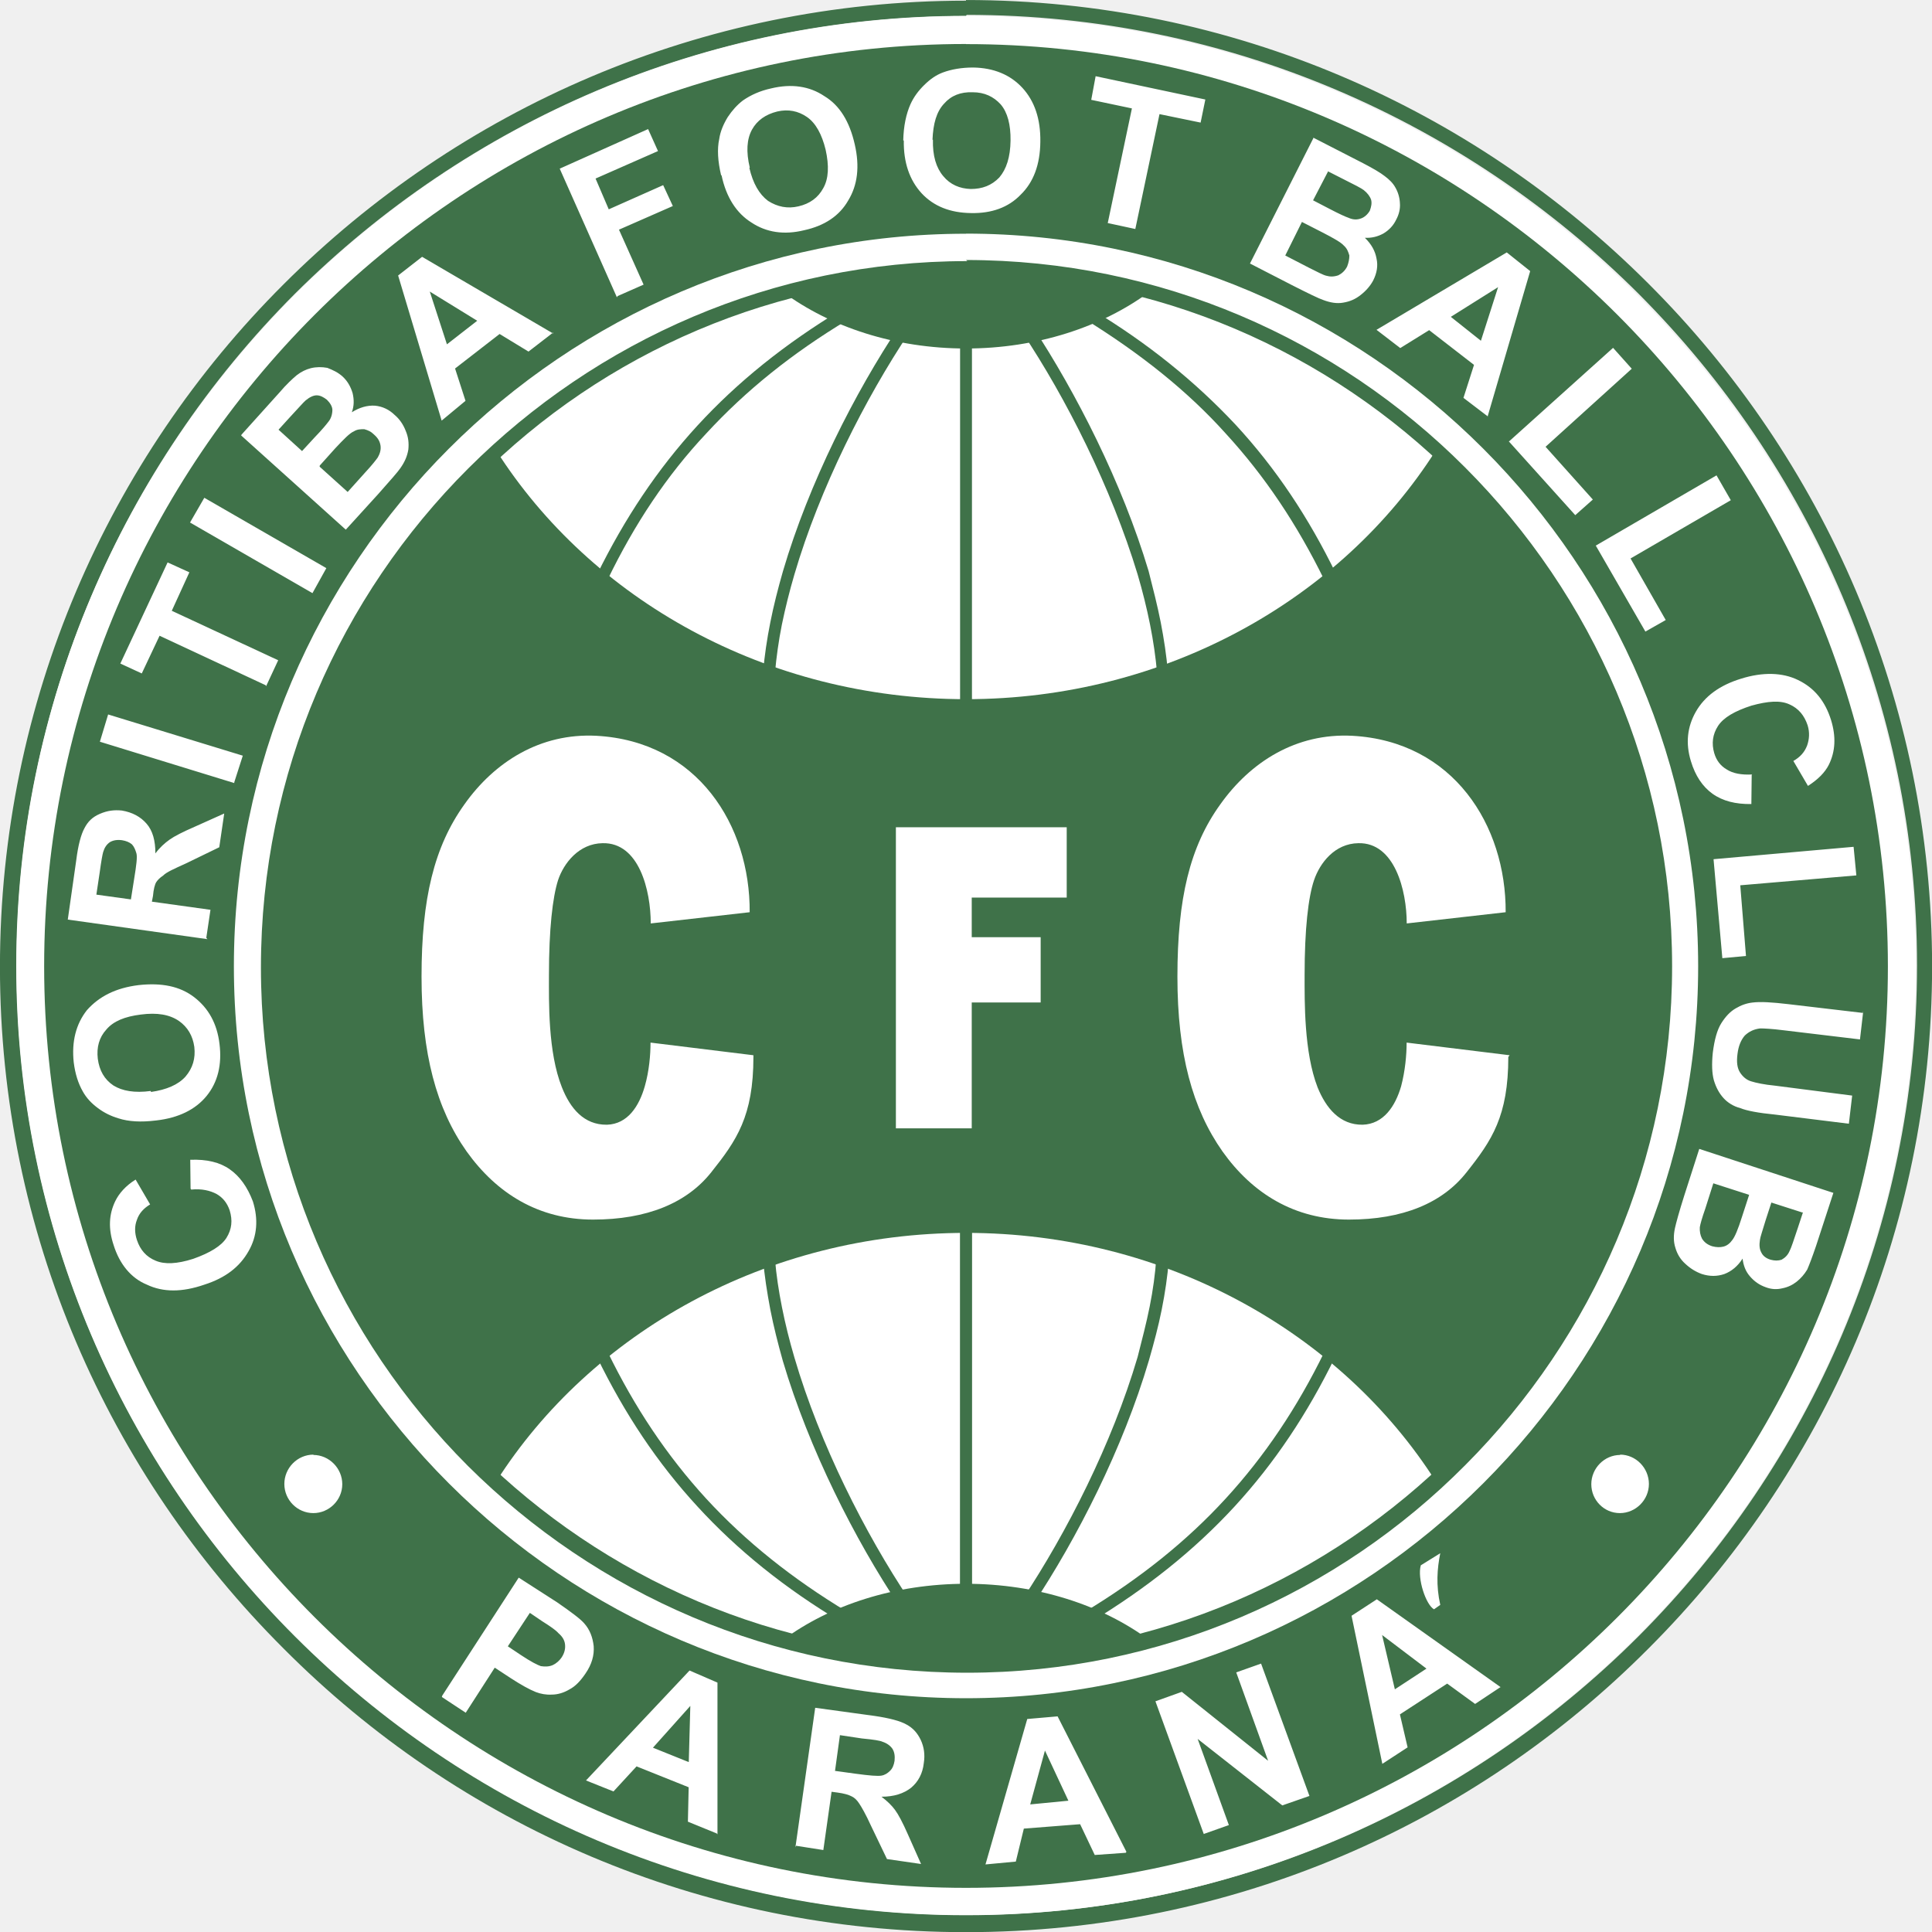
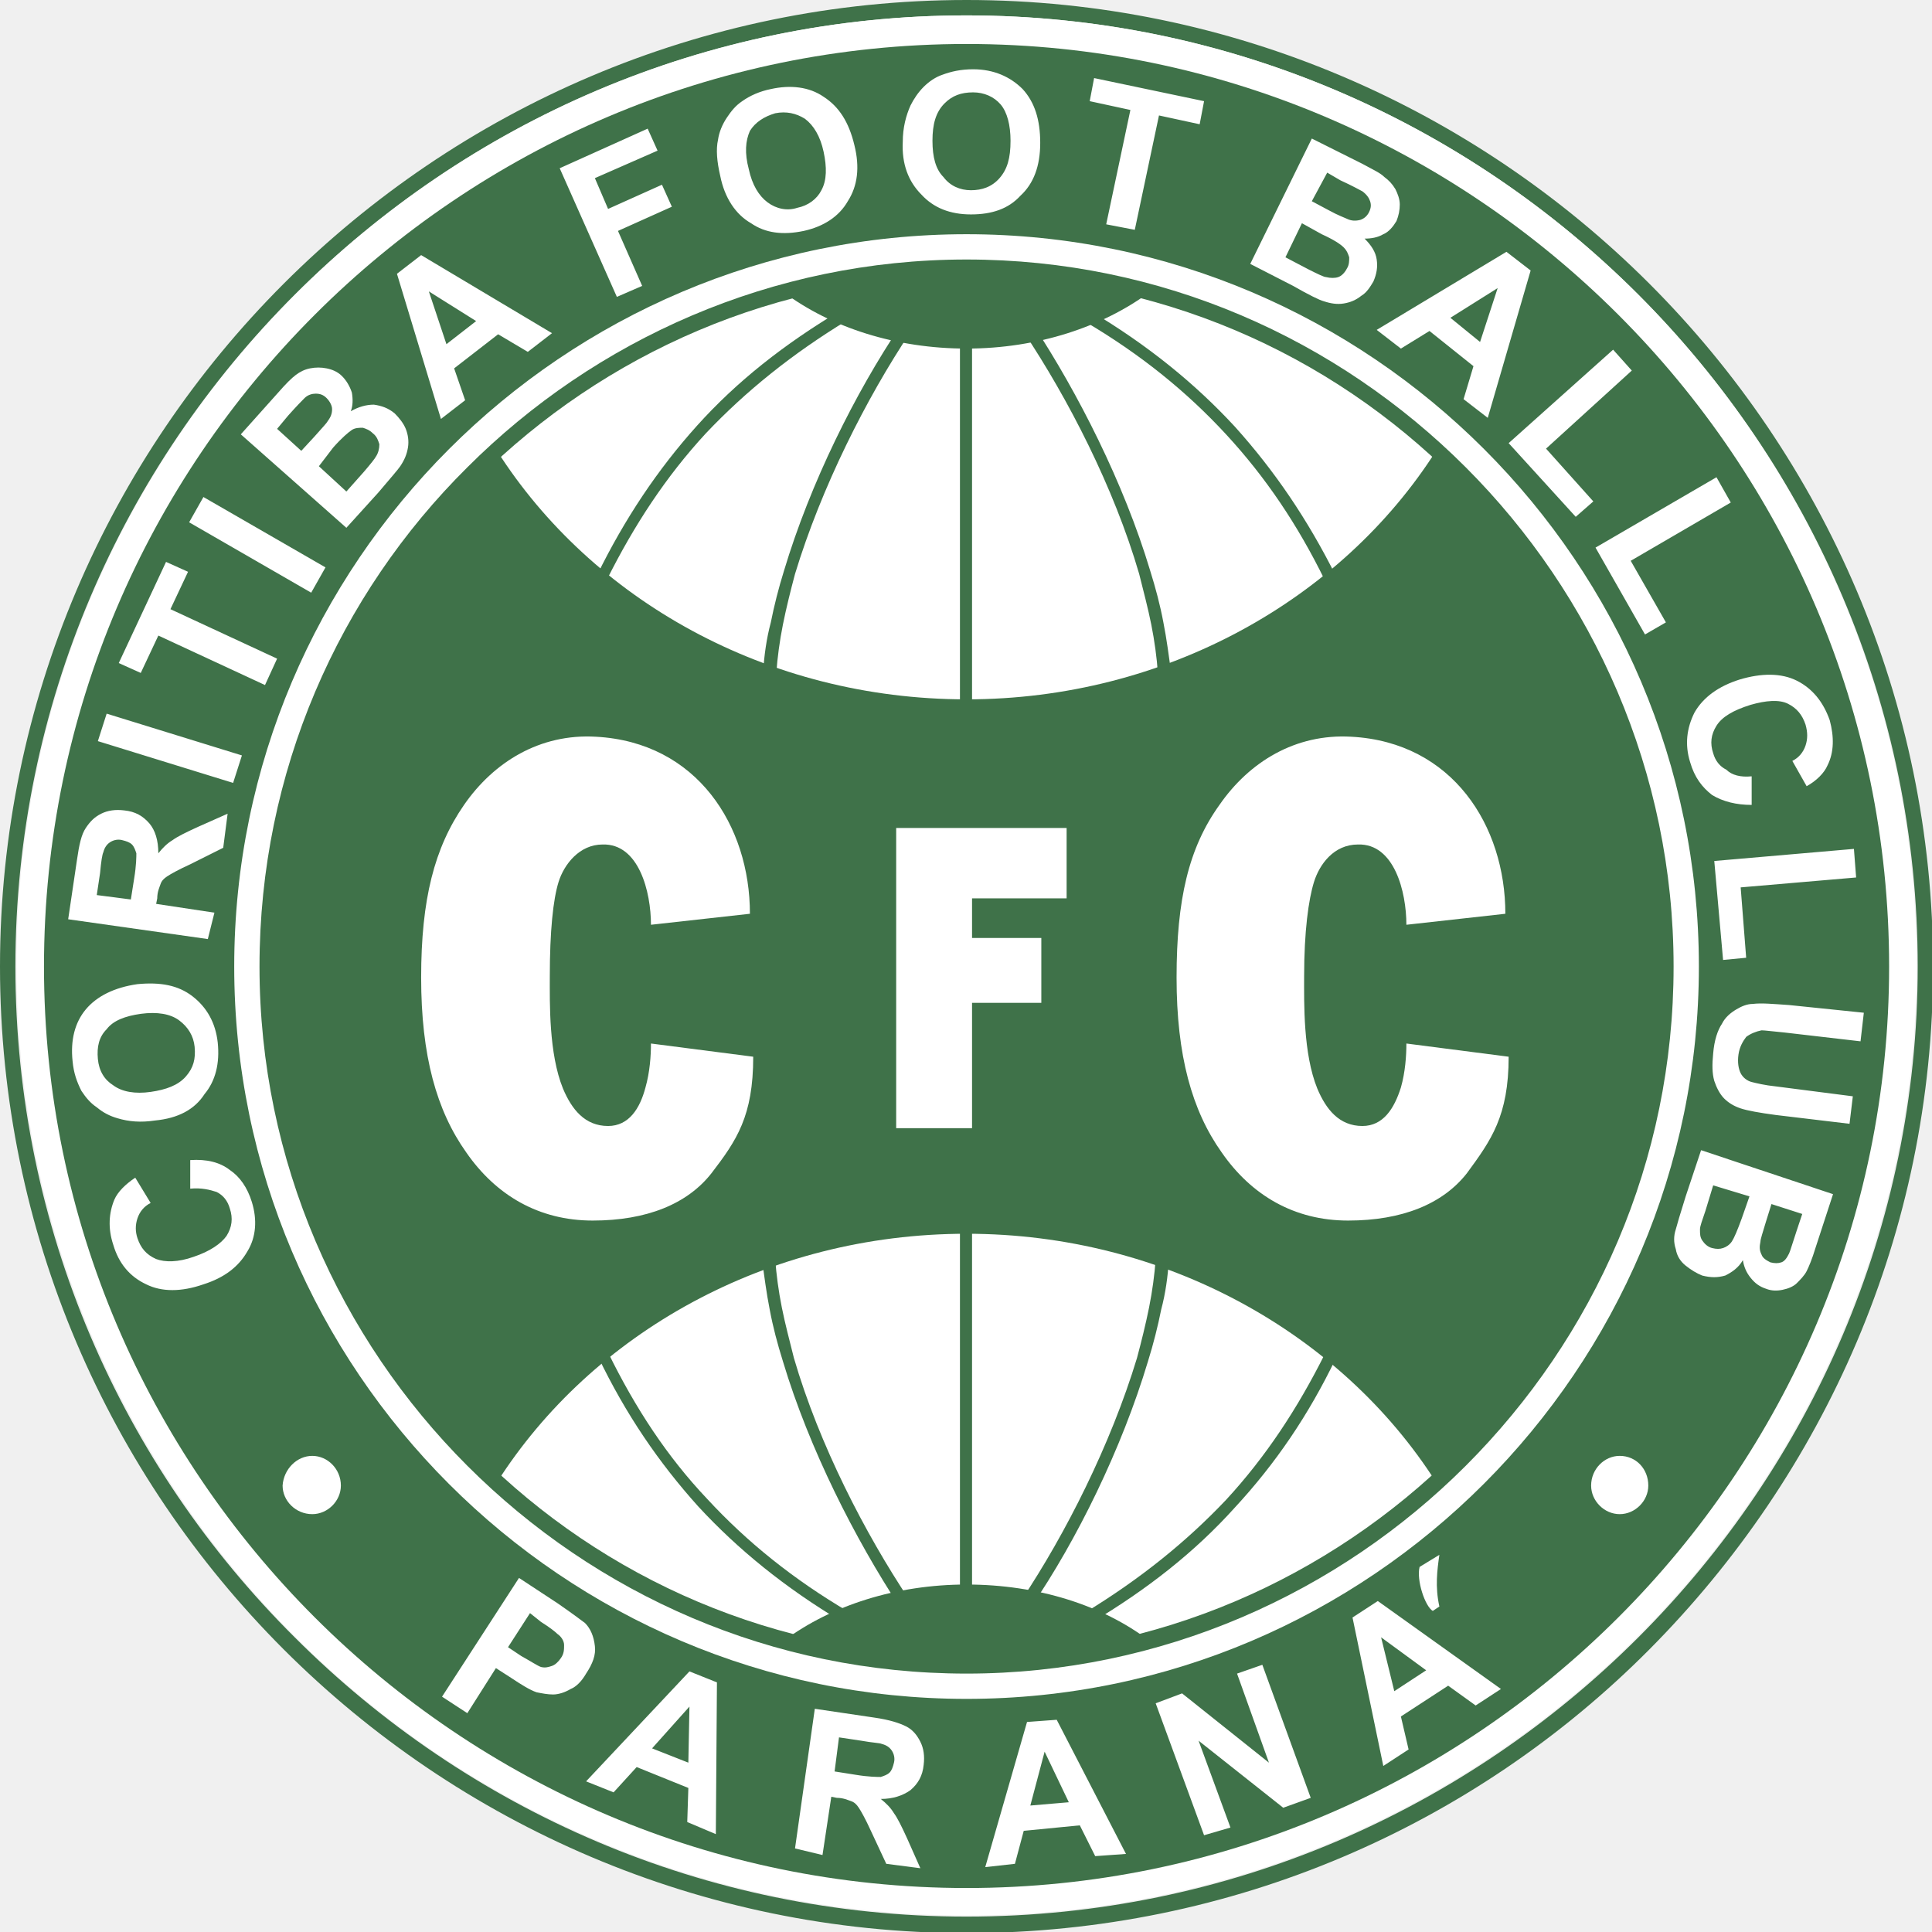
- <svg xmlns="http://www.w3.org/2000/svg" id="Layer_1" viewBox="-200.496 308.748 175.748 175.748">
-   <style>.st0{fill:#3F7249;} .st1{fill:#FFFFFF;}</style>
-   <path class="st0" d="M-112.62 308.75c24.2 0 46.16 9.87 62.08 25.8 15.92 15.9 25.8 37.9 25.8 62.1 0 24.18-9.88 46.15-25.8 62.06-15.92 16-37.9 25.8-62.08 25.8-24.2 0-46.17-9.8-62.08-25.8-15.93-15.9-25.8-37.8-25.8-62 0-24.2 9.87-46.2 25.8-62.1 15.9-15.9 37.88-25.8 62.08-25.8zm0 1.44c-23.8 0-45.4 9.7-61.07 25.3-15.6 15.63-25.3 37.3-25.3 61.1 0 23.8 9.7 45.4 25.4 61 15.67 15.65 37.27 25.36 61.08 25.36 23.8 0 45.4-9.7 61.08-25.37 15.6-15.63 25.32-37.23 25.32-61.03 0-23.8-9.7-45.42-25.35-61.1-15.7-15.65-37.3-25.35-61.1-25.35z" />
-   <path class="st1" d="M-112.62 310.2c47.57 0 86.4 38.8 86.4 86.4 0 47.55-38.83 86.37-86.4 86.37s-86.4-38.82-86.4-86.36c0-47.6 38.83-86.4 86.4-86.4z" />
-   <path class="st0" d="M-112.62 312.76c46.18 0 83.86 37.68 83.86 83.9 0 46.14-37.68 83.82-83.86 83.82s-83.86-37.68-83.86-83.83c0-46.2 37.68-83.9 83.86-83.9z" />
-   <path class="st1" d="M-183.16 416.88l-.03-2.63c1.5-.06 2.7.23 3.6.87.9.63 1.6 1.6 2.1 2.92.5 1.6.4 3.15-.4 4.53-.8 1.42-2.1 2.43-4.02 3.04-2.02.7-3.75.7-5.22 0-1.47-.6-2.5-1.9-3.03-3.6-.5-1.5-.43-2.8.15-4 .34-.7.95-1.4 1.85-1.96l1.32 2.26c-.58.35-1 .8-1.2 1.4-.22.56-.22 1.17 0 1.84.3.9.85 1.53 1.7 1.88.82.35 1.95.3 3.42-.17 1.55-.55 2.56-1.18 3.02-1.9.5-.8.57-1.6.3-2.5-.23-.68-.63-1.18-1.2-1.5-.56-.3-1.34-.5-2.3-.4zm-3.2-6.2c-1.3.16-2.44.1-3.36-.2-.67-.2-1.3-.5-1.88-.94-.58-.43-1.04-.92-1.36-1.5-.43-.75-.7-1.62-.83-2.66-.2-1.88.2-3.47 1.2-4.74 1.1-1.24 2.6-2.02 4.7-2.28 2.1-.23 3.76.1 5.06 1.1s2.08 2.4 2.3 4.24c.24 1.9-.16 3.5-1.17 4.74s-2.55 2-4.57 2.23zm-.4-2.6c1.4-.2 2.47-.65 3.14-1.4.66-.78.92-1.65.8-2.7-.14-1-.6-1.8-1.4-2.36-.85-.58-1.97-.78-3.48-.58-1.44.18-2.48.6-3.12 1.36-.66.72-.9 1.62-.78 2.66.14 1.07.6 1.88 1.42 2.43.8.5 1.93.7 3.4.5zm5.13-13.9l-12.7-1.78.77-5.4c.17-1.36.43-2.34.75-2.92.3-.58.7-1 1.4-1.3s1.3-.37 2-.3c.95.16 1.7.56 2.25 1.2.55.63.8 1.53.8 2.7.4-.54.85-.94 1.3-1.26.42-.3 1.2-.7 2.24-1.15l2.72-1.22-.45 3.07-3.03 1.47c-1.1.5-1.78.8-2.07 1.1-.3.2-.5.4-.63.6s-.25.66-.3 1.26l-.1.52 5.33.74-.38 2.55zm-6.96-3.6l.3-1.9c.2-1.22.3-2 .2-2.32s-.2-.58-.4-.8c-.23-.2-.54-.32-.9-.38-.45-.06-.8 0-1.1.17-.3.2-.5.5-.62.9-.06.2-.18.84-.32 1.88l-.3 2 3.26.45zm9.4-10.6l-12.22-3.76.75-2.48 12.25 3.75-.77 2.4zm2.86-8.9l-9.65-4.5-1.62 3.43-1.95-.9 4.3-9.2 1.98.9-1.6 3.5 9.68 4.5-1.1 2.36zm4.25-8.38l-11.13-6.42 1.3-2.25 11.1 6.4-1.26 2.27zm-6.44-14.42l3.44-3.82c.64-.75 1.2-1.27 1.6-1.6.4-.3.8-.5 1.26-.62.5-.12 1-.12 1.5-.03.5.2.96.4 1.4.8.43.4.72.9.9 1.5.14.6.14 1.16-.07 1.74.7-.44 1.4-.64 2.1-.6.7.07 1.3.36 1.8.85.44.37.78.87 1 1.44.24.56.3 1.1.24 1.7-.1.6-.32 1.12-.73 1.7-.23.34-.92 1.12-2.02 2.36l-2.94 3.23-9.52-8.57zm3.3-.5l2.2 2 1.17-1.27c.68-.7 1.08-1.2 1.23-1.4.25-.3.36-.7.36-1.1-.02-.3-.2-.6-.5-.9-.3-.23-.6-.4-.93-.4-.3 0-.65.17-1 .46-.2.17-.66.7-1.5 1.6l-1 1.1zm3.8 3.42l2.55 2.3 1.6-1.78c.65-.7 1-1.16 1.14-1.36.2-.35.3-.7.25-1.07-.06-.4-.24-.7-.58-1-.3-.3-.55-.4-.9-.5-.32 0-.64 0-.95.2-.38.16-.9.7-1.7 1.55l-1.4 1.56zm21.24-12.2l-2.24 1.73-2.63-1.6-4.05 3.14.95 2.94-2.17 1.8-3.96-13.2 2.18-1.7 11.93 6.98zm-6.9-1.07l-4.32-2.66 1.56 4.8 2.75-2.14zm12.7-2.14l-5.2-11.7 8.04-3.6.9 2-5.68 2.5 1.2 2.8 4.95-2.2.88 1.9-4.9 2.15 2.24 5-2.36 1.04zm9.48-11.1c-.3-1.28-.37-2.38-.17-3.3.1-.7.4-1.38.78-2 .4-.6.85-1.1 1.37-1.5.72-.5 1.56-.88 2.57-1.1 1.87-.45 3.5-.2 4.84.7 1.4.84 2.3 2.32 2.77 4.4.46 2 .26 3.7-.6 5.1-.8 1.4-2.16 2.3-4 2.7-1.83.45-3.45.2-4.8-.7-1.36-.85-2.3-2.3-2.72-4.3zm2.57-.67c.33 1.42.9 2.4 1.7 3 .86.55 1.78.73 2.76.5 1.05-.24 1.8-.8 2.26-1.65.5-.87.54-2.05.22-3.5-.34-1.4-.9-2.43-1.7-2.98-.8-.55-1.7-.73-2.7-.5-1.05.26-1.83.8-2.3 1.65-.47.86-.55 2-.2 3.46zm14-2.5c.03-1.3.26-2.4.66-3.3.3-.65.7-1.2 1.25-1.74s1.07-.9 1.67-1.13c.8-.3 1.74-.46 2.78-.46 1.88.03 3.38.66 4.48 1.85 1.1 1.2 1.66 2.82 1.63 4.9-.02 2.1-.63 3.7-1.8 4.83-1.1 1.14-2.62 1.7-4.5 1.66-1.9-.02-3.4-.62-4.5-1.8-1.1-1.2-1.65-2.8-1.62-4.8zm2.7-.07c-.04 1.47.3 2.57.94 3.32.63.77 1.5 1.14 2.5 1.17 1.05 0 1.9-.32 2.6-1.05.64-.75 1-1.84 1.02-3.35.02-1.44-.27-2.57-.9-3.3-.64-.7-1.47-1.1-2.54-1.1-1.1-.04-1.96.3-2.6 1.03-.7.74-1 1.83-1.06 3.3zm15.9 7.6l2.2-10.44-3.7-.78.4-2.15 9.98 2.12-.43 2.1-3.74-.77-2.2 10.45-2.5-.54zm18.7-7.78l4.54 2.33c.92.48 1.55.85 1.96 1.17.4.3.75.63.98 1.06.23.4.38.9.4 1.4.04.5-.08 1.02-.34 1.5-.25.53-.66.96-1.15 1.25-.53.3-1.1.43-1.7.4.6.58.94 1.2 1.06 1.88.15.66.04 1.32-.3 2-.27.5-.65.94-1.14 1.32-.5.4-1 .6-1.6.7-.56.1-1.17 0-1.8-.24-.4-.13-1.36-.6-2.84-1.35l-3.83-1.97 5.8-11.47zm1.33 3.1l-1.35 2.6 1.5.78c.9.47 1.48.73 1.7.8.44.2.8.2 1.16.07.3-.1.6-.36.8-.7.14-.38.2-.7.12-1-.1-.3-.32-.6-.67-.88-.2-.16-.86-.5-1.96-1.05l-1.3-.66zm-2.34 4.52l-1.54 3.1 2.13 1.1c.8.4 1.33.68 1.6.74.34.1.7.1 1.1-.04.3-.15.6-.4.8-.8.14-.36.2-.68.2-1-.1-.34-.2-.63-.5-.9-.24-.28-.9-.66-1.95-1.2l-1.88-.96zm16.9 17.75l-2.23-1.7.96-3-4.08-3.16-2.63 1.63-2.16-1.66 11.85-7.04 2.13 1.7-3.88 13.25zm-.64-6.9l1.56-4.87-4.3 2.7 2.73 2.17zm2.57 9.15l9.45-8.5 1.7 1.9-7.84 7.1 4.3 4.8-1.6 1.42-6.06-6.73zm7.86 9.5l11-6.4 1.3 2.26-9.12 5.3 3.2 5.6-1.85 1.05-4.5-7.8zm14.2 20.86l-.03 2.64c-1.43.02-2.6-.27-3.54-.94-.9-.65-1.56-1.63-1.96-2.96-.5-1.63-.33-3.13.45-4.5.8-1.4 2.15-2.4 4.1-3 2-.63 3.8-.57 5.2.12 1.5.72 2.47 1.94 3 3.64.46 1.5.4 2.84-.2 4.06-.36.72-1 1.35-1.9 1.93l-1.33-2.27c.62-.35 1.02-.8 1.25-1.4.2-.57.25-1.18.05-1.84-.3-.9-.83-1.54-1.64-1.9-.85-.4-1.98-.3-3.45.1-1.56.5-2.57 1.1-3.06 1.85-.5.77-.6 1.6-.35 2.47.2.68.58 1.17 1.15 1.5.56.36 1.34.5 2.3.45zm-3.4 7.65l12.67-1.12.25 2.6-10.56.9.52 6.43-2.15.2-.8-9zM-31 400.7l-.3 2.6-6.94-.83c-1.1-.14-1.8-.17-2.14-.17-.56.07-1 .27-1.4.65-.34.4-.57.93-.66 1.66-.1.74-.03 1.3.23 1.7s.6.68 1 .8c.45.14 1.17.3 2.2.4l7 .9-.3 2.56-6.7-.83c-1.53-.15-2.6-.35-3.2-.6-.6-.15-1.14-.5-1.5-.9-.4-.44-.68-.96-.88-1.62-.18-.65-.2-1.5-.1-2.5.15-1.2.4-2.1.78-2.7.38-.6.8-1.05 1.3-1.34.5-.3 1-.47 1.5-.53.76-.1 1.8-.03 3.27.14l6.8.8zm-2.7 16.5l-1.6 4.9c-.34 1-.6 1.68-.8 2.14-.26.43-.58.8-.96 1.1s-.8.5-1.3.6c-.5.12-1 .1-1.52-.1-.57-.2-1.03-.52-1.44-1-.38-.44-.58-.96-.66-1.6-.44.7-1.02 1.16-1.65 1.4-.67.23-1.34.23-2.06 0-.55-.2-1.04-.5-1.5-.93-.45-.4-.74-.9-.9-1.45-.18-.55-.18-1.15-.04-1.8.1-.45.37-1.46.86-3l1.35-4.2 12.2 4zm-2.86 1.84l-2.8-.9-.52 1.6c-.28.95-.5 1.56-.52 1.8-.07.45-.05.83.13 1.15.14.3.43.53.84.65.37.1.7.1 1 0 .3-.17.56-.4.73-.8.14-.26.37-.96.75-2.1l.46-1.4zm-4.82-1.6l-3.26-1.05-.73 2.3c-.3.85-.46 1.43-.5 1.7-.02.37.04.72.2 1.03.2.33.5.56.94.7.4.1.7.1 1 .03.33-.08.6-.3.8-.58.25-.3.54-1 .9-2.14l.65-2zM-172 441.1c1.45 0 2.64 1.22 2.64 2.66 0 1.45-1.2 2.63-2.63 2.63-1.46 0-2.64-1.2-2.64-2.65s1.18-2.67 2.66-2.67zm118.9 0c-1.46 0-2.64 1.22-2.64 2.66 0 1.45 1.16 2.63 2.6 2.63s2.64-1.2 2.64-2.65-1.18-2.67-2.63-2.67zM-160.27 463l6.96-10.74 3.5 2.25c1.3.9 2.1 1.5 2.45 1.9.52.58.78 1.28.87 2.08.06.83-.17 1.66-.75 2.5-.45.66-.9 1.15-1.46 1.44-.5.3-1.06.47-1.6.47-.52.03-1-.06-1.45-.23-.58-.23-1.36-.66-2.34-1.3l-1.4-.92-2.64 4.1-2.17-1.43zm7.97-7.53l-2 3.04 1.2.8c.9.6 1.5.9 1.8 1 .4.07.8.04 1.1-.1.3-.14.6-.4.8-.7.26-.4.35-.8.3-1.2s-.27-.72-.6-1c-.2-.24-.7-.6-1.5-1.1l-1.03-.7zm17 20.06l-2.62-1.07.07-3.13-4.74-1.9-2.1 2.28-2.5-1 9.42-10 2.54 1.1v13.8zm-2.54-6.5l.14-5.1-3.4 3.8 3.23 1.3zm9.7 7.77l1.8-12.7 5.4.74c1.35.2 2.34.46 2.9.78.6.32 1 .78 1.3 1.4.3.65.4 1.34.28 2.1-.1.95-.5 1.7-1.15 2.25-.67.53-1.56.82-2.7.82.53.4.94.8 1.23 1.2.3.4.7 1.15 1.17 2.22l1.2 2.7-3.1-.45-1.44-3c-.5-1.1-.9-1.78-1.1-2.07-.2-.3-.4-.5-.67-.63-.28-.15-.7-.27-1.3-.35l-.53-.07-.75 5.3-2.56-.4zm3.6-6.96l1.9.26c1.24.17 2 .23 2.33.17.3-.05.56-.22.76-.42.25-.23.37-.55.43-.93.04-.43 0-.78-.2-1.1-.2-.28-.5-.5-.9-.63-.2-.1-.8-.2-1.87-.3l-2-.3-.44 3.2zm26.45 7.45l-2.82.2-1.33-2.8-5.12.4-.73 3-2.76.26 3.8-13.23 2.76-.24 6.26 12.32zm-5.2-4.7l-2.15-4.6-1.34 4.9 3.5-.34zm12.3 3l-4.4-12.08 2.4-.86 7.85 6.27-2.9-8.04 2.26-.8 4.4 12.04-2.47.86-7.7-6.05 2.84 7.84-2.26.8zm27-13.38l-2.32 1.54-2.54-1.85-4.3 2.8.7 3-2.3 1.5-2.8-13.47 2.3-1.5 11.3 8.02zm-6.74-1.67l-4.04-3.06 1.16 4.94 2.9-1.9zm1.25-10.5l-1.77 1.1c-.34 1.2.47 3.6 1.2 4l.57-.4c-.4-1.8-.28-3.3 0-4.7z" />
-   <path class="st1" d="M-112.62 330c36.67 0 66.6 29.95 66.6 66.65 0 36.64-29.93 66.58-66.6 66.58s-66.6-29.94-66.6-66.58c0-36.7 29.93-66.64 66.6-66.64z" />
-   <path class="st0" d="M-112.62 333.1c34.96 0 63.52 28.56 63.52 63.55 0 34.94-28.56 63.5-63.52 63.5s-63.52-28.56-63.52-63.5c0-35 28.55-63.54 63.52-63.54z" />
-   <path class="st1" d="M-69.88 443.52c-8.6-13.52-24.57-22.62-42.74-22.62-18.18 0-34.13 9.1-42.74 22.62 7.34 6.7 16.24 11.7 26.1 14.4 4.27-3.16 10.16-5.1 16.64-5.1 6.47 0 12.37 1.94 16.64 5.1 9.86-2.7 18.76-7.7 26.1-14.4zm0-93.8c-8.6 13.53-24.57 22.63-42.74 22.63-18.18 0-34.13-9.1-42.74-22.63 7.34-6.7 16.24-11.7 26.1-14.4 4.27 3.16 10.16 5.13 16.64 5.13 6.47 0 12.37-1.97 16.64-5.12 9.86 2.7 18.76 7.7 26.1 14.4z" />
-   <path class="st0" d="M-80.02 361.52c-2.48-5.06-5.4-9.44-8.97-13.33-3.5-3.9-7.8-7.3-12.8-10.4l.6-.9c5.15 3.1 9.45 6.6 13.1 10.5 3.65 3.95 6.63 8.42 9.15 13.6l-.97.5zm-15.22 8.44c-.13-1.44-.34-2.9-.64-4.4-.3-1.5-.68-3.03-1.13-4.56-2.4-7.9-6.5-16.03-10.5-22.02l.9-.6c4 6.07 8.2 14.3 10.6 22.32.4 1.57.8 3.13 1.1 4.65.3 1.55.53 3.06.65 4.52l-1.07.1zm-17.92 3.24v-33.5h1.08v33.5zm-17.92-3.32c.13-1.47.35-2.98.66-4.53.3-1.52.7-3.08 1.15-4.65 2.36-8.02 6.55-16.25 10.6-22.32l.9.6c-4 6-8.14 14.12-10.46 22.02-.45 1.53-.83 3.06-1.14 4.56-.3 1.5-.5 2.96-.63 4.4l-1.08-.08zm-15.12-8.84c2.53-5.14 5.5-9.6 9.15-13.58 3.64-3.96 7.94-7.42 13.1-10.54l.57.92c-5.1 3.07-9.3 6.46-12.88 10.35-3.57 3.8-6.5 8.2-8.97 13.3l-.96-.5zm67.15 71.16c-2.52 5.16-5.5 9.63-9.15 13.6-3.65 3.96-7.95 7.4-13.1 10.52l-.56-.92c5.07-3.06 9.3-6.45 12.86-10.33s6.5-8.27 8.98-13.34l.97.47zm-15.12-8.83c-.12 1.46-.34 2.98-.65 4.52-.3 1.5-.7 3-1.16 4.6-2.36 8-6.55 16.22-10.6 22.3l-.88-.6c3.98-6 8.12-14.1 10.45-22 .4-1.57.8-3.1 1.1-4.6.3-1.5.5-2.97.6-4.4l1.1.1zm-17.9-3.34v33.55h-1.1v-33.55zm-17.93 3.25c.12 1.44.34 2.9.64 4.4.3 1.5.68 3.04 1.13 4.56 2.32 7.92 6.46 16.05 10.45 22.02l-.9.6c-4.04-6.05-8.23-14.3-10.6-22.3-.45-1.6-.84-3.14-1.14-4.67-.3-1.6-.54-3.1-.66-4.6l1.08-.1zm-15.22 8.45c2.47 5.07 5.4 9.45 8.96 13.34 3.57 3.88 7.8 7.27 12.88 10.33l-.56.92c-5.17-3.1-9.47-6.56-13.1-10.52-3.66-3.97-6.63-8.44-9.15-13.6l1-.47z" />
-   <path class="st1" d="M-105.83 399.94h-6.27v11.45h-6.9V384h15.54v6.4h-8.64v3.6h6.27v5.93zm-26.13 4.95c0 5.4-1.53 7.6-3.84 10.5-2.22 2.8-5.86 4.3-10.75 4.3-4.94 0-8.75-2.36-11.5-6.2-2.74-3.88-4.1-8.88-4.1-15.9 0-7.1 1.15-11.83 3.9-15.67 2.74-3.87 6.9-6.5 12-6.24 9.2.5 14 8.14 13.95 16.05l-9 1.02c0-3-1.06-7.38-4.38-7.3-2.14.03-3.53 1.8-4.05 3.36-.5 1.57-.83 4.46-.83 8.65 0 2.4-.1 7 1.18 10.2.75 1.9 2 3.43 4.1 3.4 1.88-.06 2.92-1.68 3.44-3.5.4-1.4.52-2.87.52-3.97l9.36 1.15zm68.67 0c0 5.4-1.5 7.6-3.8 10.5-2.2 2.8-5.8 4.3-10.7 4.3-4.93 0-8.77-2.36-11.5-6.2-2.73-3.88-4.1-8.88-4.1-15.9 0-7.1 1.13-11.83 3.9-15.67 2.75-3.87 6.9-6.5 12-6.24 9.2.5 14 8.14 13.96 16.05l-9 1.02c0-3-1.1-7.38-4.4-7.3-2.15.03-3.5 1.8-4.03 3.36s-.86 4.46-.86 8.65c0 2.4-.06 7 1.18 10.2.77 1.9 2.04 3.43 4.1 3.4 1.9-.06 2.97-1.68 3.5-3.5.37-1.4.5-2.87.5-3.97l9.37 1.15z" />
-   <path class="st0" d="M-112.62 332.4c17.68 0 33.74 7.2 45.38 18.85 11.64 11.64 18.85 27.7 18.85 45.4 0 17.67-7.2 33.72-18.8 45.36-11.6 11.7-27.7 18.9-45.33 18.9-17.7 0-33.74-7.2-45.4-18.8-11.62-11.63-18.84-27.7-18.84-45.35 0-17.7 7.2-33.76 18.86-45.4s27.7-18.86 45.4-18.86zm0 1.43c-17.3 0-33 7.05-44.36 18.43-11.38 11.38-18.44 27.1-18.44 44.4 0 17.26 7.06 32.96 18.43 44.33 11.4 11.3 27.1 18.4 44.4 18.4s33-7.1 44.4-18.5c11.4-11.38 18.47-27.08 18.47-44.35 0-17.3-7.06-33-18.44-44.4-11.4-11.37-27.1-18.43-44.36-18.43z" />
+ <svg xmlns="http://www.w3.org/2000/svg" viewBox="-417.5 618 175.7 175.7">
+   <path fill="#3F7249" d="M-329.6 618c24.2 0 46.2 9.9 62.1 25.8 15.9 15.9 25.8 37.9 25.8 62.1 0 24.2-9.9 46.1-25.8 62.1s-37.9 25.8-62.1 25.8c-24.2 0-46.2-9.9-62.1-25.8-15.9-15.9-25.8-37.9-25.8-62.1 0-24.2 9.9-46.2 25.8-62.1 15.9-15.9 37.9-25.8 62.1-25.8zm0 1.4c-23.8 0-45.4 9.7-61.1 25.4-15.7 15.7-25.4 37.3-25.4 61.1 0 23.8 9.7 45.4 25.4 61 15.7 15.7 37.3 25.4 61.1 25.4 23.8 0 45.4-9.7 61.1-25.4 15.7-15.7 25.4-37.3 25.4-61 0-23.8-9.7-45.4-25.4-61.1-15.7-15.7-37.3-25.4-61.1-25.4z" />
+   <path fill="#FFF" d="M-329.6 619.4c47.6 0 86.4 38.8 86.4 86.4 0 47.5-38.8 86.4-86.4 86.4s-86.4-38.8-86.4-86.4c0-47.5 38.8-86.4 86.4-86.4z" />
+   <path fill="#3F7249" d="M-329.6 622c46.2 0 83.9 37.7 83.9 83.9 0 46.1-37.7 83.8-83.9 83.8s-83.9-37.7-83.9-83.8c0-46.2 37.7-83.9 83.9-83.9z" />
+   <path fill="#FFF" d="M-400.2 726.1v-2.6c1.5-.1 2.7.2 3.6.9.9.6 1.6 1.6 2 2.9.5 1.6.4 3.2-.4 4.5-.8 1.4-2.1 2.4-4 3-2 .7-3.8.7-5.2 0-1.5-.7-2.5-1.9-3-3.6-.5-1.5-.4-2.9.1-4.1.3-.7 1-1.4 1.9-2l1.4 2.3c-.6.3-1 .8-1.2 1.4-.2.6-.2 1.2 0 1.8.3.9.8 1.5 1.7 1.9.8.3 2 .3 3.4-.2 1.5-.5 2.5-1.2 3-1.9.5-.8.6-1.6.3-2.5-.2-.7-.6-1.2-1.2-1.5-.6-.2-1.4-.4-2.4-.3zm-3.2-6.2c-1.3.2-2.4.1-3.4-.2-.7-.2-1.3-.5-1.9-1-.6-.4-1-.9-1.4-1.5-.4-.8-.7-1.6-.8-2.7-.2-1.9.2-3.5 1.2-4.7 1-1.2 2.6-2 4.7-2.3 2.1-.2 3.7.1 5 1.1s2.1 2.4 2.3 4.2c.2 1.9-.2 3.5-1.2 4.7-.9 1.4-2.4 2.2-4.5 2.4zm-.4-2.6c1.4-.2 2.5-.6 3.2-1.4.7-.8.9-1.6.8-2.7-.1-1-.6-1.8-1.4-2.4-.8-.6-2-.8-3.5-.6-1.4.2-2.5.6-3.1 1.4-.7.7-.9 1.6-.8 2.7.1 1.1.6 1.9 1.4 2.4.8.6 2 .8 3.4.6zm5.2-13.9l-12.7-1.8.8-5.4c.2-1.4.4-2.3.8-2.9s.8-1 1.4-1.3c.6-.3 1.3-.4 2.1-.3 1 .1 1.7.5 2.3 1.2.5.6.8 1.5.8 2.7.4-.5.8-.9 1.3-1.2.4-.3 1.2-.7 2.3-1.2l2.7-1.2-.4 3.1-3 1.5c-1.1.5-1.8.9-2.1 1.1-.3.2-.5.4-.6.7-.1.3-.3.7-.3 1.3l-.1.5 5.3.8-.6 2.4zm-7-3.6l.3-1.9c.2-1.2.2-2 .2-2.3-.1-.3-.2-.6-.4-.8-.2-.2-.5-.3-.9-.4-.4-.1-.8 0-1.1.2-.3.2-.5.5-.6.9-.1.2-.2.8-.3 1.9l-.3 2 3.1.4zm9.3-10.6l-12.3-3.8.8-2.5 12.3 3.8-.8 2.5zm2.9-8.9l-9.7-4.5-1.6 3.4-2-.9 4.3-9.2 2 .9-1.6 3.4 9.7 4.5-1.1 2.4zm4.2-8.4l-11.1-6.4 1.3-2.3 11.1 6.4-1.3 2.3zm-6.4-14.4l3.4-3.8c.7-.8 1.2-1.3 1.6-1.6.4-.3.8-.5 1.3-.6.5-.1 1-.1 1.5 0s1 .3 1.4.7c.4.4.7.9.9 1.5.1.6.1 1.2-.1 1.7.7-.4 1.4-.6 2.1-.6.7.1 1.3.3 1.9.8.4.4.8.9 1 1.4s.3 1.1.2 1.7c-.1.6-.3 1.1-.7 1.7-.2.3-.9 1.1-2 2.4l-2.9 3.2-9.6-8.5zm3.3-.5l2.2 2 1.2-1.3c.7-.8 1.1-1.2 1.2-1.4.3-.4.4-.7.4-1.1 0-.3-.2-.7-.5-1-.3-.3-.6-.4-1-.4-.3 0-.7.1-1 .4-.2.2-.7.7-1.5 1.6l-1 1.2zm3.8 3.4l2.5 2.3 1.6-1.8c.6-.7 1-1.2 1.1-1.4.2-.3.3-.7.3-1.1-.1-.3-.2-.7-.6-1-.3-.3-.6-.4-.9-.5-.3 0-.7 0-1 .2-.3.2-.9.7-1.7 1.6l-1.3 1.7zm21.2-12.1l-2.2 1.7-2.7-1.6-4 3.1 1 2.9-2.2 1.7-4-13.2 2.2-1.7 11.9 7.1zm-6.9-1.1l-4.3-2.7 1.6 4.8 2.7-2.1zm12.8-2.2l-5.2-11.7 8-3.6.9 2-5.7 2.5 1.2 2.8 4.9-2.2.9 2-4.9 2.2 2.2 5-2.3 1zm9.4-11c-.3-1.3-.4-2.4-.2-3.3.1-.7.4-1.4.8-2 .4-.6.8-1.1 1.4-1.5.7-.5 1.6-.9 2.6-1.1 1.8-.4 3.5-.2 4.8.7 1.4.9 2.3 2.3 2.8 4.4.5 2 .3 3.7-.6 5.1-.8 1.4-2.2 2.3-4 2.7-1.9.4-3.5.2-4.8-.7-1.4-.8-2.4-2.3-2.8-4.3zm2.6-.6c.3 1.4.9 2.4 1.7 3 .8.6 1.8.8 2.7.5 1-.2 1.8-.8 2.2-1.6.5-.9.5-2.1.2-3.5s-.9-2.4-1.7-3c-.8-.5-1.7-.7-2.7-.5-1 .3-1.8.8-2.3 1.6-.4.9-.5 2-.1 3.5zm14-2.5c0-1.3.3-2.4.7-3.3.3-.6.7-1.2 1.2-1.7s1.1-.9 1.7-1.1c.8-.3 1.7-.5 2.8-.5 1.9 0 3.4.7 4.5 1.8 1.1 1.2 1.6 2.8 1.6 4.9 0 2.1-.6 3.7-1.8 4.8-1.1 1.2-2.6 1.7-4.5 1.7s-3.4-.6-4.5-1.8c-1.2-1.2-1.8-2.8-1.7-4.8zm2.7-.1c0 1.5.3 2.6 1 3.3.6.8 1.5 1.2 2.5 1.2s1.9-.3 2.6-1.1c.7-.8 1-1.8 1-3.4 0-1.4-.3-2.6-.9-3.3-.6-.7-1.5-1.1-2.5-1.1-1.1 0-1.9.3-2.6 1-.8.8-1.1 1.9-1.1 3.4zm15.8 7.6l2.2-10.4-3.7-.8.4-2.1 10 2.1-.4 2.1-3.7-.8-2.2 10.4-2.6-.5zm18.7-7.8l4.6 2.3c.9.5 1.6.8 2 1.2.4.3.7.6 1 1.1.2.4.4.9.4 1.4 0 .5-.1 1-.3 1.5-.3.5-.7 1-1.2 1.2-.5.3-1.1.4-1.7.4.6.6 1 1.2 1.1 1.9.1.7 0 1.3-.3 2-.3.5-.6 1-1.1 1.3-.5.4-1 .6-1.6.7-.6.1-1.2 0-1.8-.2-.4-.1-1.4-.6-2.8-1.4l-3.9-2 5.6-11.4zm1.4 3.1l-1.4 2.6 1.5.8c.9.5 1.5.7 1.7.8.4.2.8.2 1.2.1.3-.1.6-.3.8-.7.2-.4.2-.7.1-1-.1-.3-.3-.6-.7-.9-.2-.1-.9-.5-2-1l-1.2-.7zm-2.3 4.6l-1.5 3.1 2.1 1.1c.8.4 1.4.7 1.6.7.4.1.8.1 1.1 0 .3-.1.6-.4.8-.8.2-.3.2-.7.2-1-.1-.3-.2-.6-.5-.9-.3-.3-.9-.7-2-1.2l-1.8-1zm16.9 17.7l-2.2-1.7.9-3-4-3.2-2.6 1.6-2.2-1.7 11.8-7.1 2.2 1.7-3.9 13.4zm-.7-6.9l1.6-4.9-4.3 2.7 2.7 2.2zm2.6 9.2l9.5-8.5 1.7 1.9-7.8 7.1 4.3 4.8-1.6 1.4-6.1-6.7zm7.9 9.5l11-6.4 1.3 2.3-9.1 5.3 3.2 5.6-1.9 1.1-4.5-7.9zm14.2 20.8v2.6c-1.4 0-2.6-.3-3.6-.9-.9-.7-1.6-1.6-2-3-.5-1.6-.3-3.1.4-4.5.8-1.4 2.2-2.4 4.1-3 2-.6 3.8-.6 5.2.1 1.4.7 2.4 1.9 3 3.6.4 1.5.4 2.9-.2 4.1-.3.7-1 1.4-1.9 1.9l-1.3-2.3c.6-.3 1-.8 1.2-1.4.2-.6.2-1.2 0-1.9-.3-.9-.8-1.5-1.6-1.9-.8-.4-2-.3-3.4.1-1.6.5-2.6 1.1-3.1 1.9-.5.8-.6 1.6-.3 2.5.2.7.6 1.2 1.2 1.5.5.5 1.3.7 2.3.6zm-3.4 7.7l12.7-1.1.2 2.6-10.5.9.5 6.4-2.1.2-.8-9zm13.6 13.8l-.3 2.6-6.9-.8c-1.1-.1-1.8-.2-2.1-.2-.5.1-1 .3-1.4.6-.3.4-.6.9-.7 1.6-.1.7 0 1.3.2 1.7s.6.7 1 .8c.4.1 1.2.3 2.2.4l7 .9-.3 2.5-6.7-.8c-1.5-.2-2.6-.4-3.2-.6-.6-.2-1.1-.5-1.5-.9-.4-.4-.7-1-.9-1.6-.2-.7-.2-1.5-.1-2.5.1-1.2.4-2.1.8-2.7.3-.6.8-1 1.3-1.3.5-.3 1-.5 1.5-.5.8-.1 1.8 0 3.3.1l6.8.7zm-2.8 16.5l-1.6 4.9c-.3 1-.6 1.7-.8 2.1-.2.4-.6.8-.9 1.1s-.8.5-1.3.6c-.5.1-1 .1-1.5-.1-.6-.2-1-.5-1.4-1-.4-.5-.6-1-.7-1.6-.4.7-1 1.1-1.6 1.4-.7.2-1.3.2-2.1 0-.5-.2-1-.5-1.5-.9s-.8-.9-.9-1.5c-.2-.6-.2-1.2 0-1.8.1-.4.4-1.4.9-3l1.4-4.2 12 4zm-2.8 1.8l-2.8-.9-.5 1.6c-.3 1-.5 1.6-.5 1.8-.1.5-.1.8.1 1.2.1.3.4.5.8.7.4.1.7.1 1 0 .3-.1.5-.4.7-.8.1-.2.3-.9.7-2.1l.5-1.5zm-4.8-1.6l-3.3-1-.7 2.3c-.3.9-.5 1.4-.5 1.7 0 .4 0 .7.2 1 .2.3.5.6.9.7.4.1.7.1 1 0 .3-.1.6-.3.8-.6.2-.3.5-1 .9-2.1l.7-2zm-130.7 23.6c1.4 0 2.6 1.2 2.6 2.7 0 1.4-1.2 2.6-2.6 2.6-1.5 0-2.7-1.2-2.7-2.6.1-1.5 1.3-2.7 2.7-2.7zm118.9 0c-1.4 0-2.6 1.2-2.6 2.7 0 1.4 1.2 2.6 2.6 2.6s2.6-1.2 2.6-2.6c0-1.5-1.1-2.7-2.6-2.7zm-107.1 21.9l7-10.8 3.5 2.3c1.3.9 2.1 1.5 2.5 1.8.5.5.8 1.2.9 2.1.1.8-.2 1.6-.8 2.5-.4.7-.9 1.2-1.4 1.4-.5.3-1.1.5-1.6.5s-1-.1-1.5-.2c-.6-.2-1.4-.7-2.3-1.3l-1.4-.9-2.6 4.1-2.3-1.5zm8-7.6l-2 3.1 1.2.8c.9.5 1.5.9 1.8 1 .4.1.7 0 1-.1.3-.1.6-.4.8-.7.3-.4.3-.8.3-1.2s-.3-.8-.6-1c-.2-.2-.7-.6-1.5-1.1l-1-.8zm16.9 20.1l-2.6-1.1.1-3.1-4.7-1.9-2.1 2.3-2.5-1 9.4-10 2.5 1-.1 13.8zm-2.5-6.5l.1-5.1-3.4 3.8 3.3 1.3zm9.7 7.8l1.8-12.7 5.4.8c1.4.2 2.3.5 2.9.8s1 .8 1.3 1.4c.3.6.4 1.3.3 2.1-.1 1-.5 1.7-1.2 2.3-.7.5-1.6.8-2.7.8.5.4.9.8 1.2 1.3.3.4.7 1.2 1.2 2.3l1.2 2.7-3.1-.4-1.4-3c-.5-1.1-.9-1.8-1.1-2.1-.2-.3-.4-.5-.7-.6-.3-.1-.7-.3-1.3-.3l-.5-.1-.8 5.3-2.5-.6zm3.6-7l1.9.3c1.2.2 2 .2 2.3.2.3-.1.6-.2.8-.4.2-.2.3-.5.4-.9.1-.4 0-.8-.2-1.1-.2-.3-.5-.5-.9-.6-.2-.1-.8-.1-1.9-.3l-2-.3-.4 3.1zm26.5 7.5l-2.8.2-1.4-2.8-5.1.5-.8 3-2.7.3 3.8-13.2 2.7-.2 6.3 12.2zm-5.2-4.7l-2.2-4.6-1.3 4.9 3.5-.3zm12.3 3l-4.4-12 2.4-.9 7.9 6.3-2.9-8.1 2.3-.8 4.4 12.1-2.5.9-7.7-6.1 2.9 7.9-2.4.7zm27-13.3l-2.3 1.5-2.5-1.8-4.3 2.8.7 3-2.3 1.5-2.8-13.5 2.3-1.5 11.2 8zm-6.8-1.7l-4.1-3 1.2 4.9 2.9-1.9zm1.2-10.5l-1.8 1.1c-.3 1.2.5 3.6 1.2 4l.6-.4c-.4-1.8-.2-3.3 0-4.7z" />
+   <path fill="#FFF" d="M-329.6 639.3c36.7 0 66.6 29.9 66.6 66.6 0 36.6-29.9 66.6-66.6 66.6s-66.6-29.9-66.6-66.6c0-36.7 29.9-66.6 66.6-66.6z" />
+   <path fill="#3F7249" d="M-329.6 642.4c35 0 63.5 28.6 63.5 63.5s-28.6 63.5-63.5 63.5-63.5-28.6-63.5-63.5c0-35 28.5-63.5 63.5-63.5z" />
+   <path fill="#FFF" d="M-286.9 752.8c-8.6-13.5-24.6-22.6-42.7-22.6-18.2 0-34.1 9.1-42.7 22.6 7.3 6.7 16.2 11.7 26.1 14.4 4.3-3.2 10.2-5.1 16.6-5.1 6.5 0 12.4 1.9 16.6 5.1 9.9-2.7 18.8-7.7 26.1-14.4zm0-93.8c-8.6 13.5-24.6 22.6-42.7 22.6-18.2 0-34.1-9.1-42.7-22.6 7.3-6.7 16.2-11.7 26.1-14.4 4.3 3.2 10.2 5.1 16.6 5.1 6.5 0 12.4-2 16.6-5.1 9.9 2.7 18.8 7.7 26.1 14.4z" />
+   <path fill="#3F7249" d="M-297 670.8c-2.5-5.1-5.4-9.4-9-13.3-3.6-3.9-7.8-7.3-12.9-10.3l.6-.9c5.2 3.1 9.5 6.6 13.1 10.5 3.6 4 6.6 8.4 9.2 13.6l-1 .4zm-15.2 8.4c-.1-1.4-.3-2.9-.6-4.4-.3-1.5-.7-3-1.1-4.6-2.3-7.9-6.5-16-10.5-22l.9-.6c4 6.1 8.2 14.3 10.6 22.3.5 1.6.9 3.1 1.2 4.7.3 1.5.5 3.1.7 4.5l-1.2.1zm-18 3.3v-33.6h1.1v33.6m-19-3.4c.1-1.5.3-3 .7-4.5.3-1.5.7-3.1 1.2-4.7 2.4-8 6.5-16.2 10.6-22.3l.9.6c-4 6-8.1 14.1-10.5 22-.4 1.5-.8 3.1-1.1 4.6-.3 1.5-.5 3-.6 4.4l-1.2-.1zm-15.1-8.8c2.5-5.1 5.5-9.6 9.1-13.6 3.6-4 7.9-7.4 13.1-10.5l.6.9c-5.1 3.1-9.3 6.5-12.9 10.3-3.6 3.9-6.5 8.3-9 13.3l-.9-.4zm67.2 71.2c-2.5 5.2-5.5 9.6-9.2 13.6-3.6 4-7.9 7.4-13.1 10.5l-.6-.9c5.1-3.1 9.3-6.5 12.9-10.3 3.6-3.9 6.5-8.3 9-13.3l1 .4zm-15.2-8.9c-.1 1.5-.3 3-.7 4.5-.3 1.5-.7 3.1-1.2 4.7-2.4 8-6.5 16.3-10.6 22.3l-.9-.6c4-6 8.1-14.1 10.5-22 .4-1.5.8-3.1 1.1-4.6.3-1.5.5-3 .6-4.4l1.2.1zm-17.9-3.3v33.5h-1.1v-33.5m-16.8 3.2c.1 1.4.3 2.9.6 4.4.3 1.5.7 3 1.1 4.6 2.3 7.9 6.5 16 10.5 22l-.9.6c-4-6.1-8.2-14.3-10.6-22.3-.5-1.6-.9-3.1-1.2-4.7-.3-1.5-.5-3.1-.7-4.5l1.2-.1zm-15.2 8.5c2.5 5.1 5.4 9.5 9 13.3 3.6 3.9 7.8 7.3 12.9 10.3l-.6.9c-5.2-3.1-9.5-6.6-13.1-10.5-3.6-4-6.6-8.4-9.1-13.6l.9-.4z" />
+   <path fill="#FFF" d="M-322.8 709.2h-6.3v11.4h-6.9v-27.3h15.5v6.4h-8.6v3.6h6.3v5.9zm-26.2 4.9c0 5.4-1.5 7.6-3.8 10.6-2.2 2.8-5.9 4.3-10.8 4.3s-8.8-2.3-11.5-6.2c-2.7-3.8-4.1-8.8-4.1-15.9s1.2-11.8 3.9-15.7c2.7-3.9 6.9-6.5 12-6.2 9.2.5 14 8.1 14 16.1l-9 1c0-3-1.1-7.4-4.4-7.3-2.1 0-3.5 1.8-4 3.4-.5 1.6-.8 4.5-.8 8.6 0 2.4-.1 7 1.2 10.2.8 1.9 2 3.4 4.1 3.4 1.9 0 2.9-1.6 3.4-3.5.4-1.4.5-2.9.5-4l9.3 1.2zm68.7 0c0 5.4-1.6 7.6-3.8 10.6-2.2 2.8-5.9 4.3-10.8 4.3s-8.8-2.3-11.5-6.2c-2.7-3.8-4.1-8.8-4.1-15.9s1.1-11.8 3.9-15.7c2.7-3.9 6.9-6.5 12-6.2 9.2.5 14 8.1 14 16.1l-9 1c0-3-1.1-7.4-4.4-7.3-2.2 0-3.5 1.8-4 3.4-.5 1.6-.9 4.5-.9 8.6 0 2.4-.1 7 1.2 10.2.8 1.9 2 3.4 4.1 3.4 1.9 0 2.9-1.6 3.5-3.5.4-1.4.5-2.9.5-4l9.3 1.2z" />
+   <path fill="#3F7249" d="M-329.6 641.6c17.7 0 33.7 7.2 45.4 18.9 11.6 11.6 18.9 27.7 18.9 45.4s-7.2 33.7-18.9 45.4c-11.6 11.6-27.7 18.9-45.4 18.9s-33.7-7.2-45.4-18.9c-11.6-11.6-18.9-27.7-18.9-45.4s7.2-33.8 18.9-45.4c11.6-11.6 27.7-18.9 45.4-18.9zm0 1.5c-17.3 0-33 7.1-44.4 18.4-11.4 11.4-18.4 27.1-18.4 44.4 0 17.3 7.1 33 18.4 44.3 11.4 11.4 27.1 18.4 44.4 18.4 17.3 0 33-7.1 44.4-18.4 11.4-11.4 18.4-27.1 18.4-44.3 0-17.3-7.1-33-18.4-44.4-11.4-11.4-27.1-18.4-44.4-18.4z" />
</svg>
